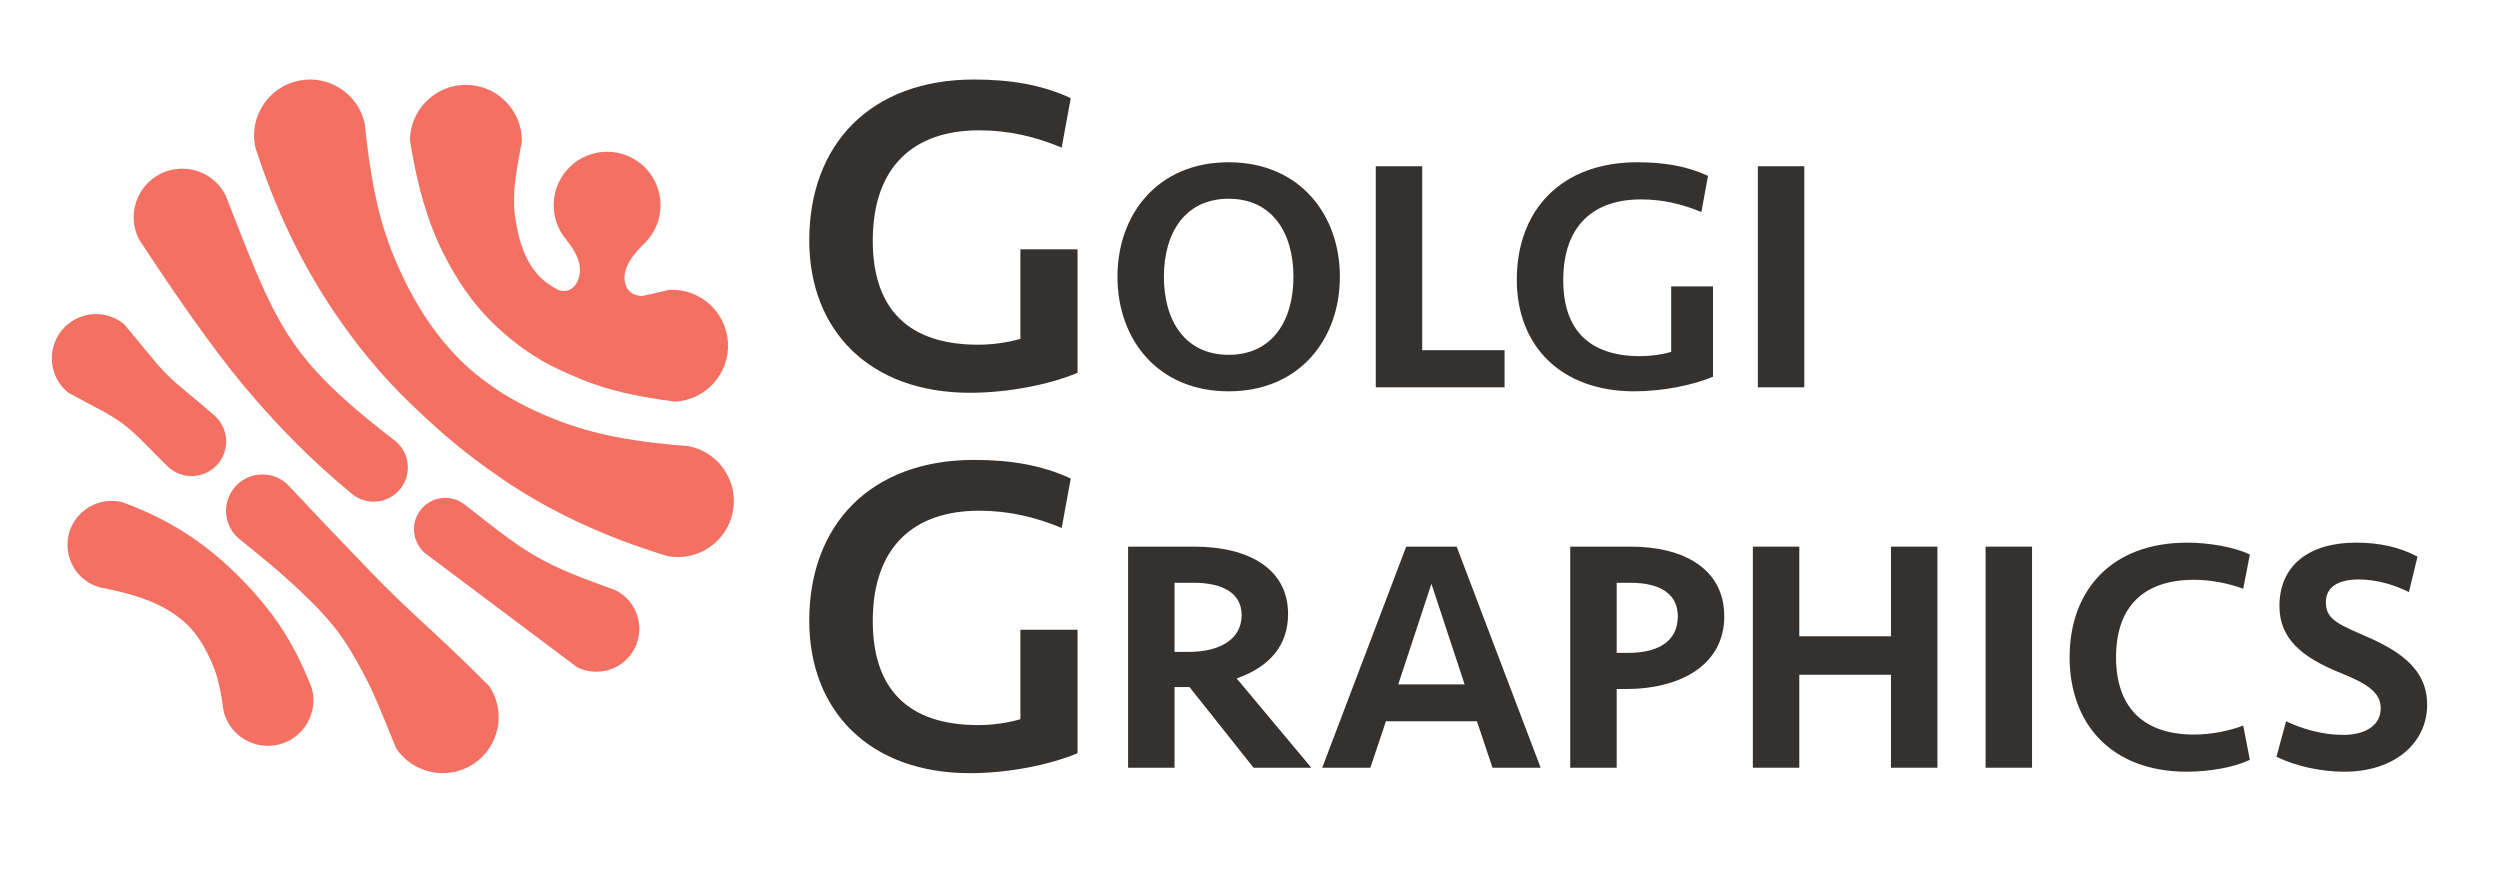
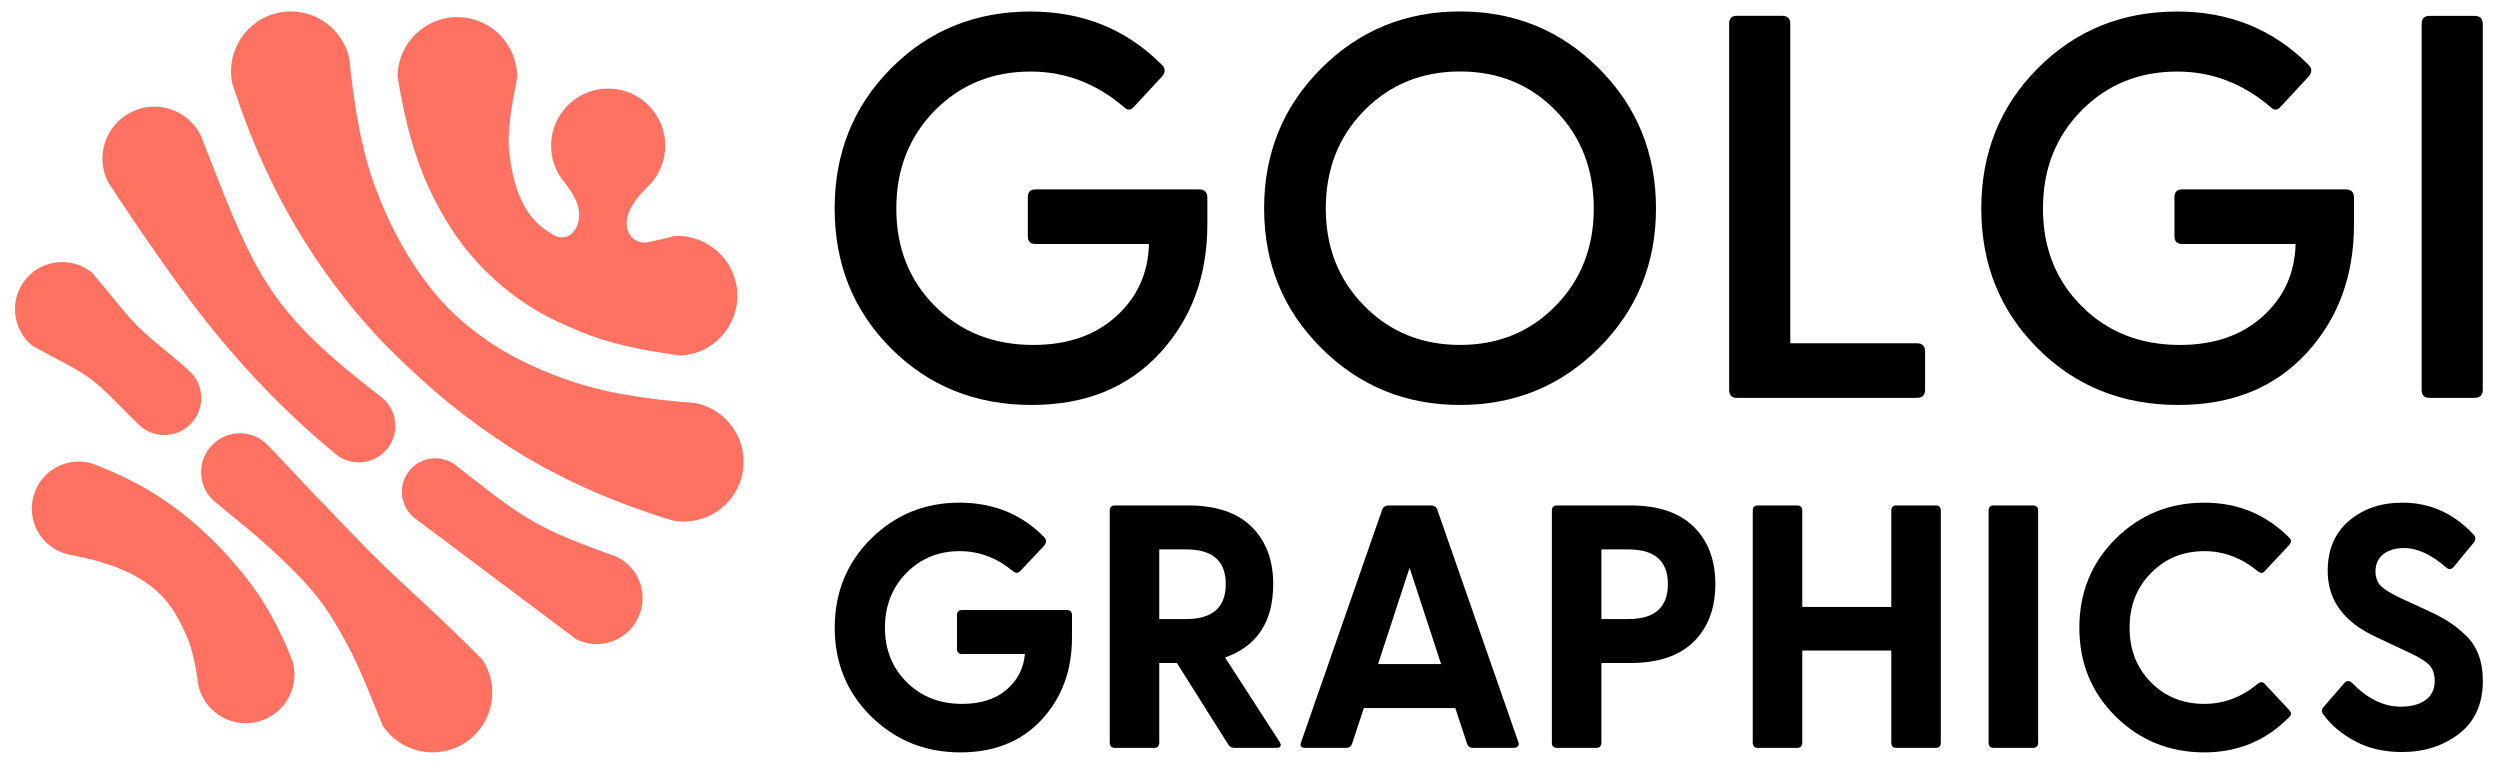
- <svg width="100%" height="100%" viewBox="0 0 1000 350" version="1.1" style="fill-rule:evenodd;clip-rule:evenodd;stroke-linejoin:round;stroke-miterlimit:2;">
-   <g transform="matrix(0.488479,0,0,0.488479,-2.60408,-334.814)">
-     <g transform="matrix(0.557998,0.557998,-0.557998,0.557998,-25.366,160.167)">
-       <path d="M836.094,681.231C810.919,683.777 788.413,665.405 785.867,640.23C783.321,615.055 801.693,592.549 826.868,590.003C857.062,592.202 875.238,595.356 894.605,595.459C913.372,595.559 932.017,592.443 961.337,590.642C981.136,589.901 997.811,605.374 998.551,625.172C999.292,644.971 983.819,661.646 964.021,662.386C935.628,662.767 917.318,661.328 899.365,663.934C880.866,666.62 864.222,673.317 836.094,681.231Z" style="fill:rgb(243,112,98);" />
-     </g>
-     <g transform="matrix(0.557998,0.557998,-0.557998,0.557998,-25.366,160.167)">
-       <path d="M1066.98,663.187C1046.14,663.967 1028.59,647.683 1027.81,626.846C1027.03,606.01 1043.32,588.46 1064.15,587.681C1091.29,588.215 1114.72,589.355 1136.36,589.654C1162.82,590.019 1186.4,590.885 1210.11,590.935C1224.96,590.966 1239.56,590.614 1255.19,590.029C1286.32,588.862 1318.35,587.425 1360.65,587.63C1392.08,593.93 1412.48,624.563 1406.18,655.994C1399.88,687.424 1369.25,707.827 1337.82,701.527C1307.33,688.822 1283.58,678.04 1259.5,670.748C1240.88,665.112 1223.88,660.474 1206.16,658.299C1184.2,655.605 1162,656.003 1137.33,657.06C1116.2,657.965 1093.4,660.685 1066.98,663.187Z" style="fill:rgb(243,112,98);" />
-     </g>
-     <g transform="matrix(0.643356,0.643356,-0.643356,0.643356,28.5626,-80.5571)">
-       <path d="M818.051,677.232C795.083,669.82 782.454,645.155 789.866,622.187C797.278,599.22 821.943,586.59 844.911,594.002C898.238,617.086 935.336,634.721 974.35,643.277C987.252,646.107 1000.3,647.677 1013.93,648.408C1041.67,649.896 1071.79,647.272 1109.21,642.465C1126.1,640.622 1141.31,652.838 1143.15,669.728C1145,686.618 1132.78,701.828 1115.89,703.671C1067.61,708.161 1030.52,707.431 995.662,705.109C971.247,703.482 948.035,700.685 922.702,696.687C892.281,691.885 859.451,685.884 818.051,677.232Z" style="fill:rgb(243,112,98);" />
-     </g>
-     <g transform="matrix(0.643356,0.643356,-0.643356,0.643356,28.5626,-80.5571)">
-       <path d="M1200.5,694.802C1185.02,696.492 1171.07,685.294 1169.38,669.811C1167.69,654.328 1178.89,640.387 1194.38,638.697C1223.32,635.128 1248.13,632.778 1272.44,626.313C1295.87,620.082 1317.86,609.69 1344.67,597.231C1364.94,590.491 1386.88,601.48 1393.62,621.756C1400.36,642.032 1389.37,663.966 1369.09,670.706L1200.5,694.802Z" style="fill:rgb(243,112,98);" />
-     </g>
-     <g transform="matrix(0.571586,0.571586,-0.571586,0.571586,147.254,-42.1891)">
-       <path d="M800.546,683.135C774.32,666.062 766.89,630.908 783.963,604.683C801.036,578.457 836.19,571.026 862.416,588.099C898.3,617.359 933.023,642.346 970.483,658.88C1011.23,676.866 1052.74,688.001 1094.7,688.843C1111.79,689.186 1128.89,687.305 1145.82,684.08C1170.62,679.357 1194.76,670.703 1218.78,659.628C1255.74,642.587 1289.84,617.282 1324.96,587.106C1350.83,569.489 1386.13,576.186 1403.74,602.05C1421.36,627.915 1414.66,663.215 1388.8,680.832C1329.62,712.431 1272.88,732.936 1216.08,743.785C1191.54,748.473 1167.49,751.856 1143.32,753.6C1127.03,754.776 1110.83,755.396 1094.59,755.674C1054.33,756.365 1014.25,752.487 973.132,744.355C916.572,733.167 859.702,713.461 800.546,683.135Z" style="fill:rgb(243,112,98);" />
-     </g>
-     <g transform="matrix(0.320358,0.320358,-0.320358,0.320358,324.086,330.757)">
-       <path d="M1255.49,608.047C1264.1,594.974 1272.68,580.948 1281.77,566.194C1319.18,524.742 1383.2,521.456 1424.65,558.862C1466.11,596.268 1469.39,660.291 1431.99,701.743C1378.53,742.744 1331.03,773.725 1281.34,793.93C1255.73,804.346 1231.95,813.68 1207.39,819.934C1169.18,829.665 1132.35,833.952 1094.76,834.013C1046.6,834.091 998.963,825.484 947.456,808.503C887.165,788.626 826.861,755.434 759.236,706.435C720.151,666.562 720.791,602.458 760.664,563.373C800.537,524.287 864.64,524.927 903.726,564.8C932.157,606.244 956.138,642.289 987.746,666.829C1022.83,694.071 1058.57,713.193 1096.2,714.78C1111.24,715.414 1126.26,712.458 1140.88,707.847C1161.42,697.285 1158.75,674.154 1145.4,658.469C1131.94,642.67 1115.21,637.662 1086.95,633.701C1037.01,629.998 997.591,588.256 997.591,537.379C997.591,484.07 1040.87,440.79 1094.18,440.79C1147.49,440.79 1190.77,484.07 1190.77,537.379C1190.77,539.03 1190.73,540.671 1190.65,542.301C1190.66,568.715 1194.84,591.713 1206.76,605.449C1217.42,617.739 1237.37,626.612 1255.49,608.047Z" style="fill:rgb(243,112,98);" />
-     </g>
-     <g transform="matrix(0.24281,0.24281,-0.24281,0.24281,49.1272,775.418)">
-       <path d="M884.098,726.54C833.917,755.58 769.599,738.416 740.559,688.234C711.518,638.053 728.682,573.735 778.864,544.695C841.563,515.95 902.129,496.25 962.961,485.631C1006.92,477.958 1050.05,474.33 1093.51,474.122C1126.26,473.965 1158.86,475.656 1192.06,479.006C1264.03,486.268 1335.96,506.127 1411.81,540.101C1463.62,570.417 1481.06,637.089 1450.75,688.896C1420.43,740.703 1353.76,758.151 1301.95,727.836C1269.08,703.159 1238.19,680.732 1203.97,667.105C1167.95,652.764 1131.58,641.943 1094.62,642.422C1021.64,643.367 953.182,679.282 884.098,726.54Z" style="fill:rgb(243,112,98);" />
+ <svg width="100%" height="100%" viewBox="0 0 857 262" version="1.1" style="fill-rule:evenodd;clip-rule:evenodd;stroke-linejoin:round;stroke-miterlimit:2;">
+   <g transform="matrix(1,0,0,1,-1241.94,-3028.01)">
+     <g id="No-border" transform="matrix(0.856318,0,0,0.748083,1241.94,3028.01)">
+       <rect x="0" y="0" width="1000" height="350" style="fill:none;" />
+       <g transform="matrix(3.34737,0,0,3.15385,-11322.2,-1983.41)">
+         <g>
+           <g transform="matrix(0.109144,0,0,0.132601,3427.13,543.167)">
+             <path d="M720.73,1090.17C659.343,1090.17 608.022,1069.54 566.766,1028.28C525.51,987.027 504.882,935.906 504.882,874.918C504.882,813.931 525.51,762.709 566.766,721.254C608.022,679.798 658.945,659.07 719.534,659.07C776.535,659.07 824.368,678.403 863.034,717.068C867.418,721.054 867.618,725.439 863.632,730.222L833.138,763.108C829.55,767.492 825.764,767.692 821.777,763.706C791.483,737.796 757.402,724.841 719.534,724.841C677.68,724.841 642.701,739.091 614.599,767.592C586.497,796.093 572.446,831.868 572.446,874.918C572.446,917.968 586.597,953.644 614.898,981.945C643.2,1010.25 679.075,1024.4 722.523,1024.4C759.993,1024.4 790.287,1013.93 813.407,993.007C836.526,972.08 848.484,945.672 849.282,913.783L724.915,913.783C719.334,913.783 716.544,910.992 716.544,905.412L716.544,862.362C716.544,856.781 719.334,853.991 724.915,853.991L904.29,853.991C910.269,853.991 913.259,856.981 913.259,862.96L913.259,892.258C913.259,948.86 895.819,995.996 860.941,1033.66C826.063,1071.33 779.325,1090.17 720.73,1090.17Z" style="fill-rule:nonzero;" />
+           </g>
+           <g transform="matrix(0.109144,0,0,0.132601,3427.13,543.167)">
+             <path d="M1342.36,1027.67C1300.69,1069.34 1249.96,1090.17 1190.15,1090.17C1130.35,1090.17 1079.61,1069.34 1037.95,1027.67C996.282,986.009 975.45,935.074 975.45,874.87C975.45,814.267 996.282,763.133 1037.95,721.469C1079.61,679.804 1130.35,658.972 1190.15,658.972C1249.96,658.972 1300.69,679.804 1342.36,721.469C1384.02,763.133 1404.85,814.267 1404.85,874.87C1404.85,935.074 1384.02,986.009 1342.36,1027.67ZM1085.19,981.623C1113.3,1010.13 1148.29,1024.38 1190.15,1024.38C1232.02,1024.38 1266.9,1010.13 1294.81,981.623C1322.72,953.116 1336.67,917.531 1336.67,874.87C1336.67,831.81 1322.72,796.026 1294.81,767.519C1266.9,739.012 1232.02,724.758 1190.15,724.758C1148.29,724.758 1113.3,739.012 1085.19,767.519C1057.08,796.026 1043.03,831.81 1043.03,874.87C1043.03,917.531 1057.08,953.116 1085.19,981.623Z" style="fill-rule:nonzero;" />
+           </g>
+           <g transform="matrix(0.109144,0,0,0.132601,3427.13,543.167)">
+             <path d="M1690.72,1022.59C1696.7,1022.59 1699.69,1025.58 1699.69,1031.56L1699.69,1073.42C1699.69,1079.4 1696.7,1082.39 1690.72,1082.39L1493.37,1082.39C1487.78,1082.39 1484.99,1079.4 1484.99,1073.42L1484.99,672.727C1484.99,666.747 1487.78,663.757 1493.37,663.757L1543,663.757C1548.99,663.757 1551.98,666.747 1551.98,672.727L1551.98,1022.59L1690.72,1022.59Z" style="fill-rule:nonzero;" />
+           </g>
+           <g transform="matrix(0.109144,0,0,0.132601,3427.13,543.167)">
+             <path d="M1977.13,1090.17C1915.75,1090.17 1864.43,1069.54 1823.17,1028.28C1781.91,987.027 1761.29,935.906 1761.29,874.918C1761.29,813.931 1781.91,762.709 1823.17,721.254C1864.43,679.798 1915.35,659.07 1975.94,659.07C2032.94,659.07 2080.77,678.403 2119.44,717.068C2123.82,721.054 2124.02,725.439 2120.04,730.222L2089.54,763.108C2085.95,767.492 2082.17,767.692 2078.18,763.706C2047.89,737.796 2013.81,724.841 1975.94,724.841C1934.08,724.841 1899.11,739.091 1871,767.592C1842.9,796.093 1828.85,831.868 1828.85,874.918C1828.85,917.968 1843,953.644 1871.3,981.945C1899.61,1010.25 1935.48,1024.4 1978.93,1024.4C2016.4,1024.4 2046.69,1013.93 2069.81,993.007C2092.93,972.08 2104.89,945.672 2105.69,913.783L1981.32,913.783C1975.74,913.783 1972.95,910.992 1972.95,905.412L1972.95,862.362C1972.95,856.781 1975.74,853.991 1981.32,853.991L2160.7,853.991C2166.67,853.991 2169.66,856.981 2169.66,862.96L2169.66,892.258C2169.66,948.86 2152.22,995.996 2117.35,1033.66C2082.47,1071.33 2035.73,1090.17 1977.13,1090.17Z" style="fill-rule:nonzero;" />
+           </g>
+           <g transform="matrix(0.109144,0,0,0.132601,3427.13,543.167)">
+             <path d="M2252.18,1082.39C2246.6,1082.39 2243.8,1079.41 2243.8,1073.43L2243.8,672.822C2243.8,666.843 2246.6,663.854 2252.18,663.854L2301.8,663.854C2307.78,663.854 2310.77,666.843 2310.77,672.822L2310.77,1073.43C2310.77,1079.41 2307.78,1082.39 2301.8,1082.39L2252.18,1082.39Z" style="fill-rule:nonzero;" />
+           </g>
+           <g transform="matrix(0.0692744,0,0,0.0841631,3447.6,646.45)">
+             <path d="M717.142,1090.17C656.553,1090.17 605.232,1069.54 563.178,1028.28C521.125,987.027 500.098,935.906 500.098,874.918C500.098,813.931 521.025,762.709 562.88,721.254C604.734,679.798 655.557,659.07 715.348,659.07C773.944,659.07 822.575,678.801 861.24,718.264C866.023,723.047 866.023,728.229 861.24,733.81L821.18,776.262C817.193,781.045 812.809,781.444 808.025,777.458C780.123,754.338 749.43,742.779 715.946,742.779C679.274,742.779 648.581,755.335 623.867,780.447C599.153,805.56 586.796,837.05 586.796,874.918C586.796,912.786 599.352,944.177 624.465,969.09C649.577,994.003 681.466,1006.46 720.132,1006.46C752.021,1006.46 777.532,998.288 796.665,981.945C815.798,965.602 826.361,945.074 828.355,920.36L720.132,920.36C714.152,920.36 711.163,917.37 711.163,911.391L711.163,853.393C711.163,847.414 714.152,844.424 720.132,844.424L900.702,844.424C906.682,844.424 909.671,847.414 909.671,853.393L909.671,892.258C909.671,948.86 892.232,995.996 857.353,1033.66C822.475,1071.33 775.738,1090.17 717.142,1090.17Z" style="fill-rule:nonzero;" />
+           </g>
+           <g transform="matrix(0.0692744,0,0,0.0841631,3447.6,646.45)">
+             <path d="M1267.82,1071.63C1272.21,1078.81 1270.21,1082.39 1261.84,1082.39L1190.09,1082.39C1185.31,1082.39 1181.72,1080.4 1179.33,1076.42L1090.84,935.906L1060.35,935.906L1060.35,1073.43C1060.35,1079.41 1057.36,1082.39 1051.38,1082.39L983.813,1082.39C977.834,1082.39 974.844,1079.41 974.844,1073.43L974.844,672.822C974.844,666.843 977.834,663.854 983.813,663.854L1109.97,663.854C1158.2,663.854 1194.78,676.111 1219.69,700.625C1244.6,725.14 1257.06,758.125 1257.06,799.581C1257.06,864.554 1229.36,906.807 1173.95,926.339L1267.82,1071.63ZM1060.35,739.789L1060.35,859.97L1106.98,859.97C1152.42,859.97 1175.15,839.84 1175.15,799.581C1175.15,759.719 1152.42,739.789 1106.98,739.789L1060.35,739.789Z" style="fill-rule:nonzero;" />
+           </g>
+           <g transform="matrix(0.0692744,0,0,0.0841631,3447.6,646.45)">
+             <path d="M1680.22,1072.23C1681.41,1075.02 1681.21,1077.41 1679.62,1079.41C1678.02,1081.4 1675.63,1082.39 1672.44,1082.39L1601.89,1082.39C1596.71,1082.39 1593.32,1080 1591.72,1075.22L1571.39,1013.63L1413.54,1013.63L1393.21,1075.22C1391.62,1080 1388.23,1082.39 1383.05,1082.39L1312.5,1082.39C1304.92,1082.39 1302.53,1079.01 1305.32,1072.23L1445.23,671.029C1447.23,666.245 1451.01,663.854 1456.59,663.854L1528.94,663.854C1534.92,663.854 1538.71,666.245 1540.3,671.029L1680.22,1072.23ZM1438.06,937.699L1546.88,937.699L1492.47,771.479L1438.06,937.699Z" style="fill-rule:nonzero;" />
+           </g>
+           <g transform="matrix(0.0692744,0,0,0.0841631,3447.6,646.45)">
+             <path d="M1747.1,1082.39C1741.12,1082.39 1738.13,1079.41 1738.13,1073.43L1738.13,672.822C1738.13,666.843 1741.12,663.854 1747.1,663.854L1873.26,663.854C1921.49,663.854 1958.06,676.111 1982.97,700.625C2007.89,725.14 2020.34,758.125 2020.34,799.581C2020.34,841.435 2007.89,874.619 1982.97,899.134C1958.06,923.648 1921.49,935.906 1873.26,935.906L1823.63,935.906L1823.63,1073.43C1823.63,1079.41 1820.64,1082.39 1814.66,1082.39L1747.1,1082.39ZM1823.63,859.97L1870.27,859.97C1915.71,859.97 1938.43,839.84 1938.43,799.581C1938.43,759.719 1915.71,739.789 1870.27,739.789L1823.63,739.789L1823.63,859.97Z" style="fill-rule:nonzero;" />
+           </g>
+           <g transform="matrix(0.0692744,0,0,0.0841631,3447.6,646.45)">
+             <path d="M2093.89,1082.39C2087.91,1082.39 2084.92,1079.41 2084.92,1073.43L2084.92,672.822C2084.92,666.843 2087.91,663.854 2093.89,663.854L2161.45,663.854C2167.43,663.854 2170.42,666.843 2170.42,672.822L2170.42,839.043L2324.09,839.043L2324.09,672.822C2324.09,666.843 2327.08,663.854 2333.05,663.854L2400.62,663.854C2406.6,663.854 2409.59,666.843 2409.59,672.822L2409.59,1073.43C2409.59,1079.41 2406.6,1082.39 2400.62,1082.39L2333.05,1082.39C2327.08,1082.39 2324.09,1079.41 2324.09,1073.43L2324.09,914.381L2170.42,914.381L2170.42,1073.43C2170.42,1079.41 2167.43,1082.39 2161.45,1082.39L2093.89,1082.39Z" style="fill-rule:nonzero;" />
+           </g>
+           <g transform="matrix(0.0692744,0,0,0.0841631,3447.6,646.45)">
+             <path d="M2501.07,1082.39C2495.09,1082.39 2492.1,1079.41 2492.1,1073.43L2492.1,672.822C2492.1,666.843 2495.09,663.854 2501.07,663.854L2568.63,663.854C2574.61,663.854 2577.6,666.843 2577.6,672.822L2577.6,1073.43C2577.6,1079.41 2574.61,1082.39 2568.63,1082.39L2501.07,1082.39Z" style="fill-rule:nonzero;" />
+           </g>
+           <g transform="matrix(0.0692744,0,0,0.0841631,3447.6,646.45)">
+             <path d="M2864.6,1090.17C2804.41,1090.17 2753.39,1069.54 2711.54,1028.28C2669.68,987.027 2648.76,935.906 2648.76,874.918C2648.76,813.931 2669.68,762.709 2711.54,721.254C2753.39,679.798 2804.41,659.07 2864.6,659.07C2922,659.07 2970.83,679.2 3011.09,719.46C3015.08,723.446 3015.08,727.631 3011.09,732.016L2969.24,776.86C2965.65,781.244 2961.47,781.444 2956.68,777.458C2928.78,754.338 2898.09,742.779 2864.6,742.779C2827.93,742.779 2797.24,755.335 2772.52,780.447C2747.81,805.56 2735.45,837.05 2735.45,874.918C2735.45,912.786 2747.71,944.177 2772.22,969.09C2796.74,994.003 2827.53,1006.46 2864.6,1006.46C2898.09,1006.46 2928.78,994.9 2956.68,971.781C2961.47,967.794 2965.65,967.994 2969.24,972.379L3011.09,1017.22C3015.08,1021.21 3015.08,1025.19 3011.09,1029.18C2971.23,1069.84 2922.4,1090.17 2864.6,1090.17Z" style="fill-rule:nonzero;" />
+           </g>
+           <g transform="matrix(0.0692744,0,0,0.0841631,3447.6,646.45)">
+             <path d="M3205.41,1089.57C3175.12,1089.57 3148.31,1083.39 3124.99,1071.04C3101.68,1058.68 3083.24,1043.13 3069.69,1024.4C3066.5,1020.01 3066.9,1015.63 3070.88,1011.24L3105.56,971.183C3109.95,966.001 3114.53,965.602 3119.32,969.987C3146.02,997.491 3174.12,1011.24 3203.62,1011.24C3221.56,1011.24 3235.81,1007.46 3246.37,999.883C3256.93,992.309 3262.22,981.148 3262.22,966.399C3262.22,953.644 3258.33,943.878 3250.56,937.101C3242.78,930.325 3229.93,922.951 3211.99,914.979L3161.17,891.062C3105.36,865.551 3077.46,827.483 3077.46,776.86C3077.46,740.188 3089.72,711.388 3114.23,690.461C3138.75,669.534 3169.54,659.07 3206.61,659.07C3254.05,659.07 3294.9,677.406 3329.18,714.079C3333.17,718.065 3333.37,722.649 3329.78,727.831L3295.7,769.087C3291.71,774.269 3287.33,775.066 3282.55,771.479C3256.64,748.758 3232.32,737.397 3209.6,737.397C3194.45,737.397 3182.39,740.985 3173.43,748.16C3164.46,755.335 3159.97,765.101 3159.97,777.458C3159.97,789.017 3163.56,797.986 3170.74,804.364C3177.91,810.742 3190.67,818.116 3209,826.487L3252.05,846.218C3265.61,852.596 3276.97,858.675 3286.13,864.455C3295.3,870.234 3304.97,877.908 3315.13,887.474C3325.3,897.041 3332.87,908.401 3337.85,921.556C3342.84,934.71 3345.33,949.658 3345.33,966.399C3345.33,1006.26 3331.68,1036.75 3304.37,1057.88C3277.07,1079.01 3244.08,1089.57 3205.41,1089.57Z" style="fill-rule:nonzero;" />
+           </g>
+         </g>
+         <g transform="matrix(0.156006,0,0,0.189535,3376.76,488.293)">
+           <g transform="matrix(0.557998,0.557998,-0.557998,0.557998,-25.366,160.167)">
+             <path d="M836.094,681.231C810.919,683.777 788.413,665.405 785.867,640.23C783.321,615.055 801.693,592.549 826.868,590.003C857.062,592.202 875.238,595.356 894.605,595.459C913.372,595.559 932.017,592.443 961.337,590.642C981.136,589.901 997.811,605.374 998.551,625.172C999.292,644.971 983.819,661.646 964.021,662.386C935.628,662.767 917.318,661.328 899.365,663.934C880.866,666.62 864.222,673.317 836.094,681.231Z" style="fill:rgb(255,114,98);" />
+           </g>
+           <g transform="matrix(0.557998,0.557998,-0.557998,0.557998,-25.366,160.167)">
+             <path d="M1066.98,663.187C1046.14,663.967 1028.59,647.683 1027.81,626.846C1027.03,606.01 1043.32,588.46 1064.15,587.681C1091.29,588.215 1114.72,589.355 1136.36,589.654C1162.82,590.019 1186.4,590.885 1210.11,590.935C1224.96,590.966 1239.56,590.614 1255.19,590.029C1286.32,588.862 1318.35,587.425 1360.65,587.63C1392.08,593.93 1412.48,624.563 1406.18,655.994C1399.88,687.424 1369.25,707.827 1337.82,701.527C1307.33,688.822 1283.58,678.04 1259.5,670.748C1240.88,665.112 1223.88,660.474 1206.16,658.299C1184.2,655.605 1162,656.003 1137.33,657.06C1116.2,657.965 1093.4,660.685 1066.98,663.187Z" style="fill:rgb(255,114,98);" />
+           </g>
+           <g transform="matrix(0.643356,0.643356,-0.643356,0.643356,28.5626,-80.5571)">
+             <path d="M818.051,677.232C795.083,669.82 782.454,645.155 789.866,622.187C797.278,599.22 821.943,586.59 844.911,594.002C898.238,617.086 935.336,634.721 974.35,643.277C987.252,646.107 1000.3,647.677 1013.93,648.408C1041.67,649.896 1071.79,647.272 1109.21,642.465C1126.1,640.622 1141.31,652.838 1143.15,669.728C1145,686.618 1132.78,701.828 1115.89,703.671C1067.61,708.161 1030.52,707.431 995.662,705.109C971.247,703.482 948.035,700.685 922.702,696.687C892.281,691.885 859.451,685.884 818.051,677.232Z" style="fill:rgb(255,114,98);" />
+           </g>
+           <g transform="matrix(0.643356,0.643356,-0.643356,0.643356,28.5626,-80.5571)">
+             <path d="M1200.5,694.802C1185.02,696.492 1171.07,685.294 1169.38,669.811C1167.69,654.328 1178.89,640.387 1194.38,638.697C1223.32,635.128 1248.13,632.778 1272.44,626.313C1295.87,620.082 1317.86,609.69 1344.67,597.231C1364.94,590.491 1386.88,601.48 1393.62,621.756C1400.36,642.032 1389.37,663.966 1369.09,670.706L1200.5,694.802Z" style="fill:rgb(255,114,98);" />
+           </g>
+           <g transform="matrix(0.571586,0.571586,-0.571586,0.571586,147.254,-42.1891)">
+             <path d="M800.546,683.135C774.32,666.062 766.89,630.908 783.963,604.683C801.036,578.457 836.19,571.026 862.416,588.099C898.3,617.359 933.023,642.346 970.483,658.88C1011.23,676.866 1052.74,688.001 1094.7,688.843C1111.79,689.186 1128.89,687.305 1145.82,684.08C1170.62,679.357 1194.76,670.703 1218.78,659.628C1255.74,642.587 1289.84,617.282 1324.96,587.106C1350.83,569.489 1386.13,576.186 1403.74,602.05C1421.36,627.915 1414.66,663.215 1388.8,680.832C1329.62,712.431 1272.88,732.936 1216.08,743.785C1191.54,748.473 1167.49,751.856 1143.32,753.6C1127.03,754.776 1110.83,755.396 1094.59,755.674C1054.33,756.365 1014.25,752.487 973.132,744.355C916.572,733.167 859.702,713.461 800.546,683.135Z" style="fill:rgb(255,114,98);" />
+           </g>
+           <g transform="matrix(0.320358,0.320358,-0.320358,0.320358,324.086,330.757)">
+             <path d="M1255.49,608.047C1264.1,594.974 1272.68,580.948 1281.77,566.194C1319.18,524.742 1383.2,521.456 1424.65,558.862C1466.11,596.268 1469.39,660.291 1431.99,701.743C1378.53,742.744 1331.03,773.725 1281.34,793.93C1255.73,804.346 1231.95,813.68 1207.39,819.934C1169.18,829.665 1132.35,833.952 1094.76,834.013C1046.6,834.091 998.963,825.484 947.456,808.503C887.165,788.626 826.861,755.434 759.236,706.435C720.151,666.562 720.791,602.458 760.664,563.373C800.537,524.287 864.64,524.927 903.726,564.8C932.157,606.244 956.138,642.289 987.746,666.829C1022.83,694.071 1058.57,713.193 1096.2,714.78C1111.24,715.414 1126.26,712.458 1140.88,707.847C1161.42,697.285 1158.75,674.154 1145.4,658.469C1131.94,642.67 1115.21,637.662 1086.95,633.701C1037.01,629.998 997.591,588.256 997.591,537.379C997.591,484.07 1040.87,440.79 1094.18,440.79C1147.49,440.79 1190.77,484.07 1190.77,537.379C1190.77,539.03 1190.73,540.671 1190.65,542.301C1190.66,568.715 1194.84,591.713 1206.76,605.449C1217.42,617.739 1237.37,626.612 1255.49,608.047Z" style="fill:rgb(255,114,98);" />
+           </g>
+           <g transform="matrix(0.24281,0.24281,-0.24281,0.24281,49.1272,775.418)">
+             <path d="M884.098,726.54C833.917,755.58 769.599,738.416 740.559,688.234C711.518,638.053 728.682,573.735 778.864,544.695C841.563,515.95 902.129,496.25 962.961,485.631C1006.92,477.958 1050.05,474.33 1093.51,474.122C1126.26,473.965 1158.86,475.656 1192.06,479.006C1264.03,486.268 1335.96,506.127 1411.81,540.101C1463.62,570.417 1481.06,637.089 1450.75,688.896C1420.43,740.703 1353.76,758.151 1301.95,727.836C1269.08,703.159 1238.19,680.732 1203.97,667.105C1167.95,652.764 1131.58,641.943 1094.62,642.422C1021.64,643.367 953.182,679.282 884.098,726.54Z" style="fill:rgb(255,114,98);" />
+           </g>
+         </g>
+       </g>
    </g>
  </g>
-   <g transform="matrix(0.212634,0,0,0.212634,216.864,-75.2128)">
-     <path d="M812.486,503.324C617.667,503.324 502.458,625.372 502.458,805.648C502.458,975.671 615.96,1092.59 804.796,1092.59C876.573,1092.59 954.258,1077.24 1007.16,1055.05L1007.16,822.735L899.645,822.735L899.645,991.05C877.428,997.885 847.521,1002.16 820.177,1002.16C688.585,1002.16 621.934,934.66 621.934,806.502C621.934,666.382 699.693,598.883 821.886,598.883C878.282,598.883 927.805,610.847 977.297,631.352L994.364,538.305C938.898,512.709 879.991,503.324 812.486,503.324Z" style="fill:rgb(52,49,47);fill-rule:nonzero;" />
-     <path d="M1500.64,874.407C1500.64,756.953 1424.51,658.96 1291.44,658.96C1157.75,658.96 1082.24,756.953 1082.24,874.407C1082.24,991.861 1157.75,1089.85 1291.44,1089.85C1424.51,1089.85 1500.64,991.861 1500.64,874.407ZM1291.44,1021.22C1210.22,1021.22 1169.61,958.124 1169.61,874.407C1169.61,790.689 1210.22,727.587 1291.44,727.587C1372.66,727.587 1413.28,790.689 1413.28,874.407C1413.28,958.124 1372.66,1021.22 1291.44,1021.22Z" style="fill:rgb(52,49,47);fill-rule:nonzero;" />
-     <path d="M1568.17,666.455L1568.17,1082.36L1810.44,1082.36L1810.44,1012.48L1655.54,1012.48L1655.54,666.455L1568.17,666.455Z" style="fill:rgb(52,49,47);fill-rule:nonzero;" />
-     <path d="M2060.17,658.96C1917.72,658.96 1833.47,748.205 1833.47,880.029C1833.47,1004.36 1916.47,1089.85 2054.55,1089.85C2107.04,1089.85 2163.84,1078.62 2202.53,1062.4L2202.53,892.524L2123.91,892.524L2123.91,1015.6C2107.66,1020.6 2085.79,1023.72 2065.8,1023.72C1969.57,1023.72 1920.84,974.367 1920.84,880.653C1920.84,778.194 1977.7,728.836 2067.05,728.836C2108.29,728.836 2144.5,737.584 2180.69,752.579L2193.17,684.54C2152.61,665.823 2109.53,658.96 2060.17,658.96Z" style="fill:rgb(52,49,47);fill-rule:nonzero;" />
-     <rect x="2286.93" y="666.455" width="87.365" height="415.901" style="fill:rgb(52,49,47);fill-rule:nonzero;" />
-   </g>
-   <g transform="matrix(0.212634,0,0,0.212634,216.864,76.9433)">
-     <path d="M812.486,503.324C617.667,503.324 502.458,625.372 502.458,805.648C502.458,975.671 615.96,1092.59 804.796,1092.59C876.573,1092.59 954.258,1077.24 1007.16,1055.05L1007.16,822.735L899.645,822.735L899.645,991.05C877.428,997.885 847.521,1002.16 820.177,1002.16C688.585,1002.16 621.934,934.66 621.934,806.502C621.934,666.382 699.693,598.883 821.886,598.883C878.282,598.883 927.805,610.847 977.297,631.352L994.364,538.305C938.898,512.709 879.991,503.324 812.486,503.324Z" style="fill:rgb(52,49,47);fill-rule:nonzero;" />
-     <path d="M1403.2,793.205C1403.2,708.255 1329.57,666.455 1226.47,666.455L1102.23,666.455L1102.23,1082.36L1189.59,1082.36L1189.59,930.58L1217.72,930.58L1338.3,1082.36L1446.92,1082.36L1306.46,914.36C1368.88,892.525 1403.2,851.952 1403.2,793.205ZM1315.84,795.08C1315.84,840.702 1275.21,864.451 1215.84,864.451L1189.59,864.451L1189.59,734.458L1225.84,734.458C1278.96,734.458 1315.84,753.207 1315.84,795.08Z" style="fill:rgb(52,49,47);fill-rule:nonzero;" />
-     <path d="M1720.33,666.455L1625.4,666.455L1467.41,1082.36L1557.96,1082.36L1587.31,994.913L1758.42,994.913L1787.77,1082.36L1878.32,1082.36L1720.33,666.455ZM1735.31,925.661L1610.42,925.661L1672.87,736.331L1735.31,925.661Z" style="fill:rgb(52,49,47);fill-rule:nonzero;" />
-     <path d="M2223.72,797.579C2223.72,708.255 2147.58,666.455 2047.6,666.455L1933.98,666.455L1933.98,1082.36L2021.35,1082.36L2021.35,934.328L2038.22,934.328C2141.97,934.328 2223.72,888.784 2223.72,797.579ZM2136.35,797.579C2136.35,843.826 2100.73,866.325 2042.6,866.325L2021.35,866.325L2021.35,734.458L2046.97,734.458C2101.98,734.458 2136.35,754.456 2136.35,797.579Z" style="fill:rgb(52,49,47);fill-rule:nonzero;" />
-     <path d="M2624.7,1082.36L2624.7,666.455L2537.34,666.455L2537.34,835.095L2364.88,835.095L2364.88,666.455L2277.51,666.455L2277.51,1082.36L2364.88,1082.36L2364.88,907.47L2537.34,907.47L2537.34,1082.36L2624.7,1082.36Z" style="fill:rgb(52,49,47);fill-rule:nonzero;" />
-     <rect x="2715.35" y="666.455" width="87.365" height="415.901" style="fill:rgb(52,49,47);fill-rule:nonzero;" />
-     <path d="M3094.4,658.96C2950.75,658.96 2873.37,750.076 2873.37,874.405C2873.37,998.733 2950.75,1089.85 3094.4,1089.85C3135.62,1089.85 3183.09,1081.74 3212.45,1067.39L3199.96,1003.11C3173.72,1013.1 3139.37,1019.98 3107.52,1019.98C3013.2,1019.98 2960.74,969.994 2960.74,874.405C2960.74,778.816 3013.2,728.836 3107.52,728.836C3139.37,728.836 3173.72,735.707 3199.96,745.703L3212.45,681.42C3183.09,667.07 3135.62,658.96 3094.4,658.96Z" style="fill:rgb(52,49,47);fill-rule:nonzero;" />
-     <path d="M3545.98,963.746C3545.98,891.273 3485.45,858.161 3419.24,830.046C3369.23,808.804 3355.48,797.558 3355.48,770.694C3355.48,741.33 3380.48,728.212 3416.74,728.212C3449.87,728.212 3482.95,737.581 3511.66,751.951L3527.88,685.163C3492.94,667.071 3456.74,658.96 3411.74,658.96C3324.28,658.96 3268.12,701.385 3268.12,778.191C3268.12,839.418 3309.93,874.405 3382.36,903.768C3433.61,924.386 3458.62,940.63 3458.62,970.618C3458.62,1003.11 3429.24,1020.6 3387.98,1020.6C3349.24,1020.6 3310.55,1009.35 3280.6,994.984L3262.49,1061.78C3299.94,1079.87 3346.74,1089.85 3390.48,1089.85C3484.2,1089.85 3545.98,1036.2 3545.98,963.746Z" style="fill:rgb(52,49,47);fill-rule:nonzero;" />
-   </g>
</svg>
